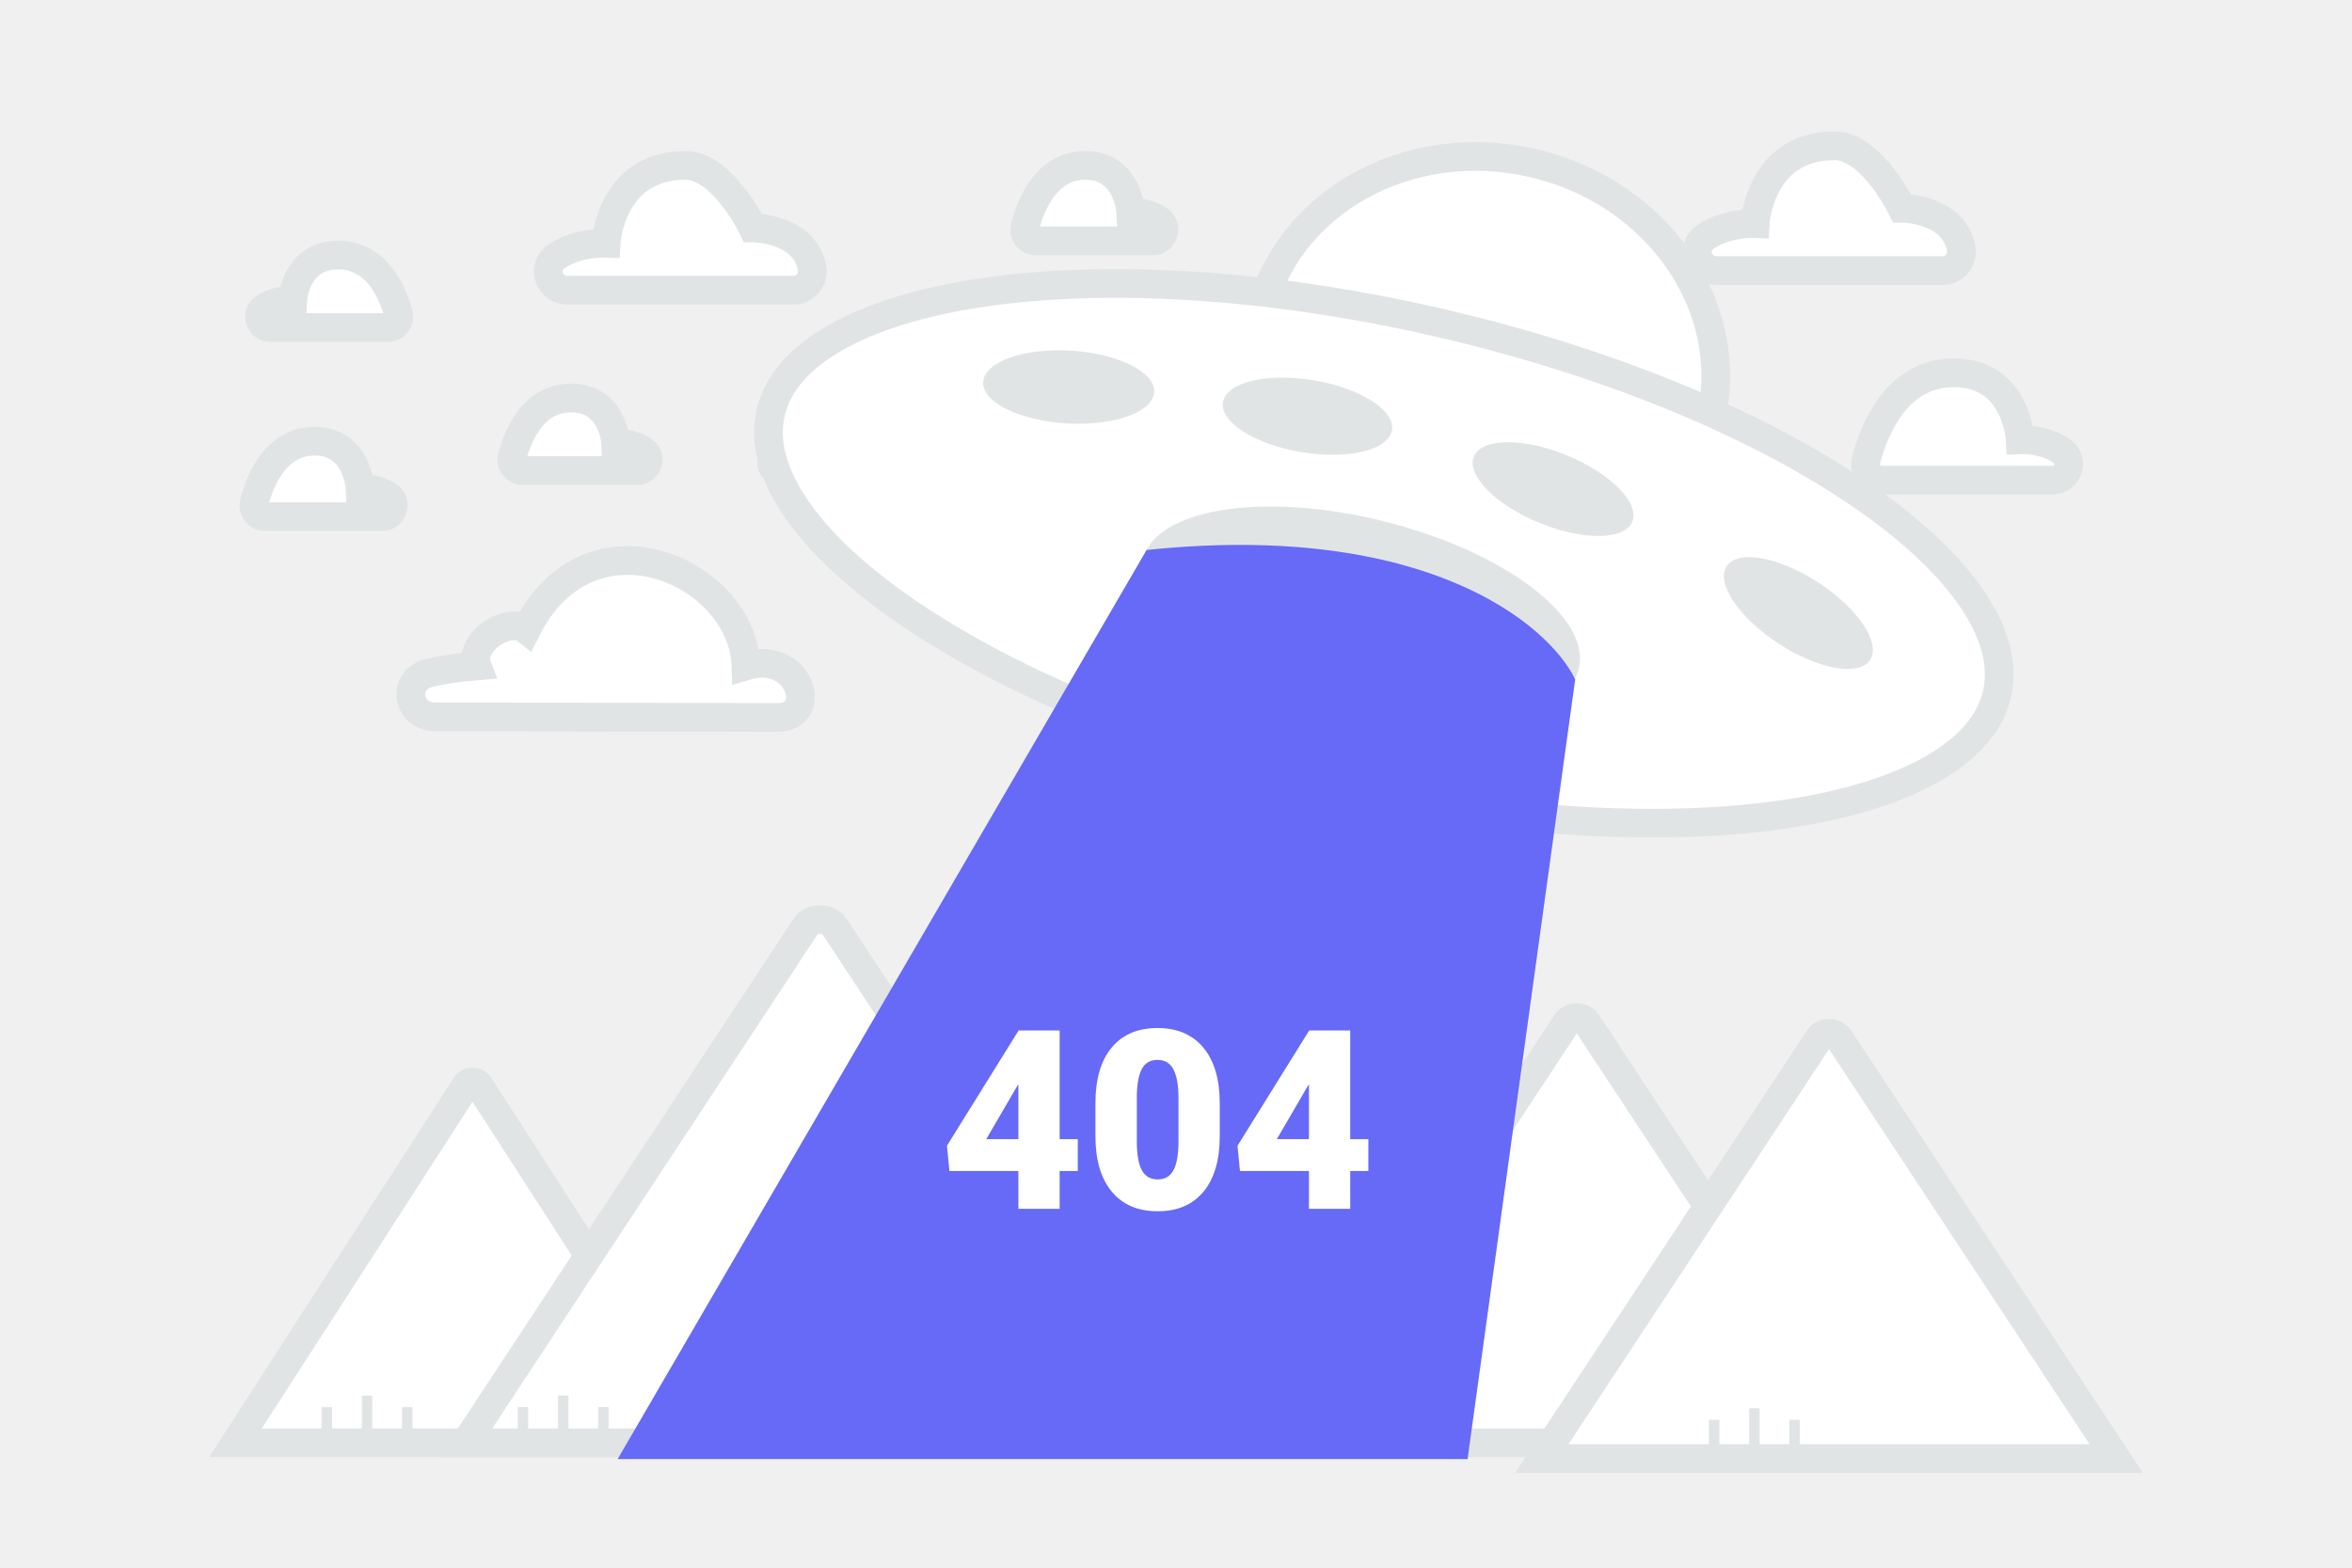
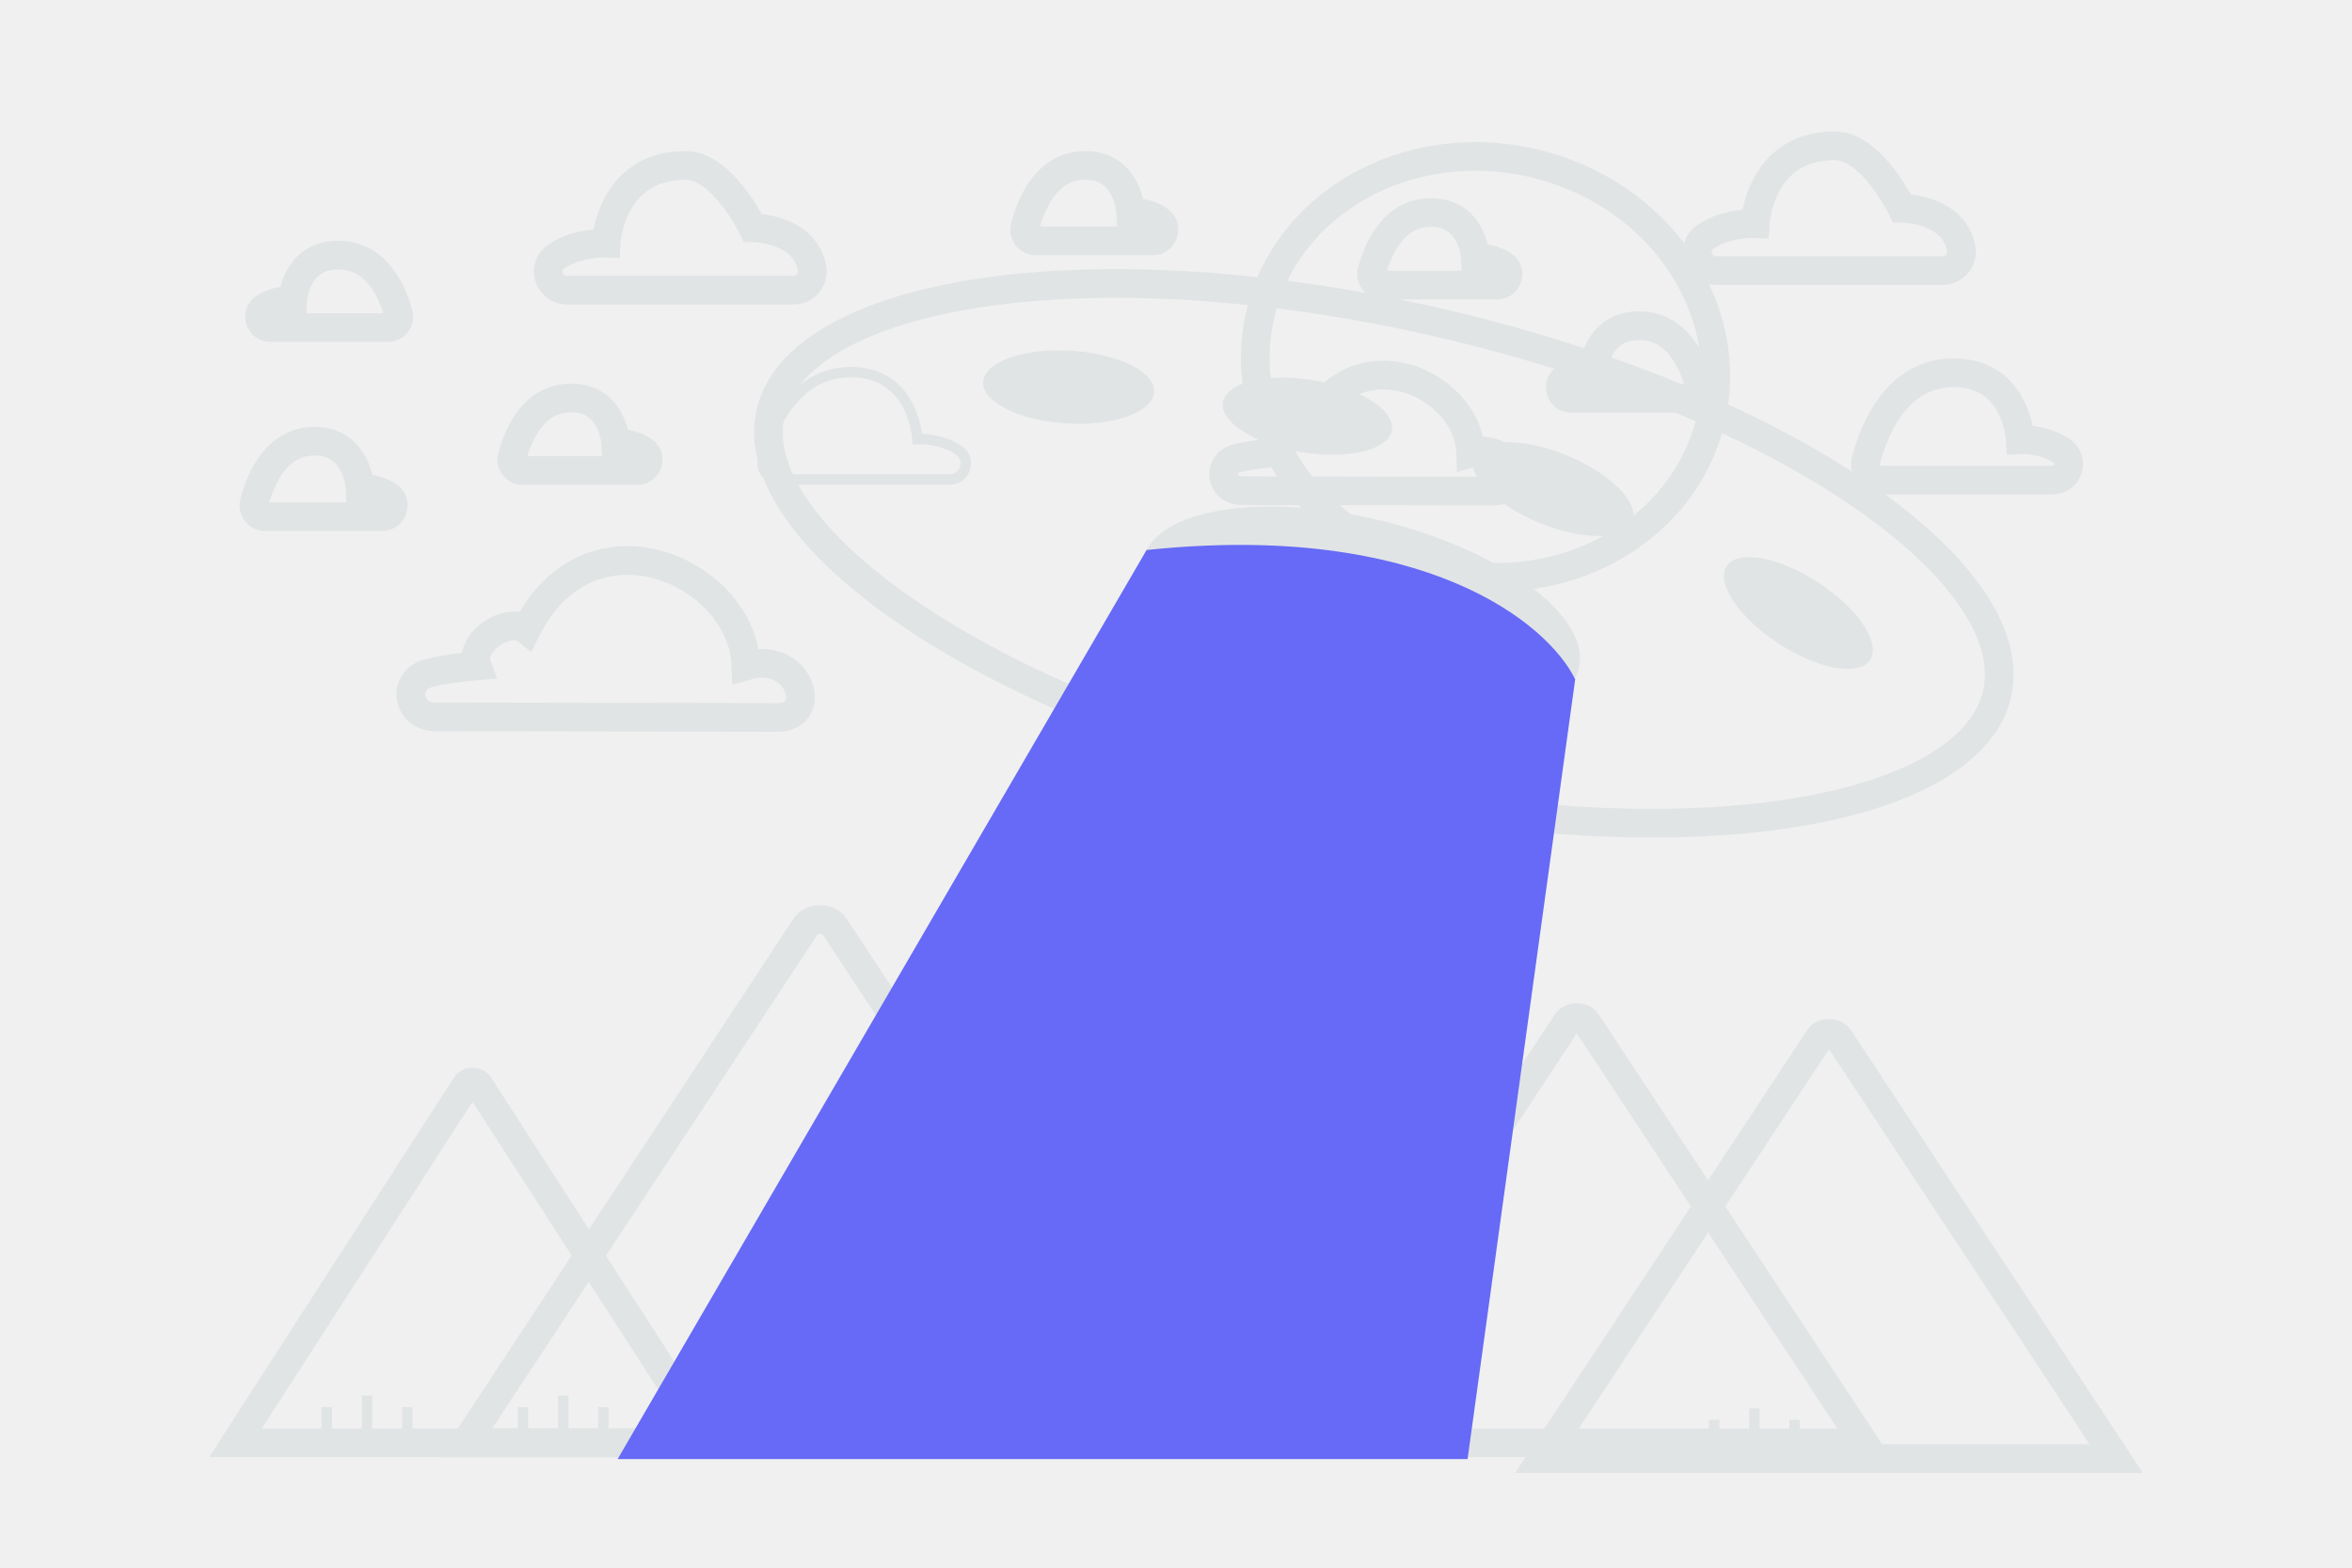
<svg xmlns="http://www.w3.org/2000/svg" width="900" height="600" viewBox="0 0 900 600" fill="none">
  <path fill="transparent" d="M0 0h900v600H0z" />
-   <path fill-rule="evenodd" clip-rule="evenodd" d="M297.448 274.58c16.342 0 8.696-25.942-12.009-19.746-1.146-36.02-59.797-62.375-84.05-13.792-6.857-5.432-22.254 4.828-18.844 13.792-7.617.65-13.609 1.532-18.271 2.7-10.765 2.698-8.634 16.924 2.462 16.825l130.712.221z" fill="#fff" stroke="#E1E4E5" stroke-width="11" />
-   <path fill-rule="evenodd" clip-rule="evenodd" d="M297.897 183.52h65.558c5.861 0 8.387-7.651 3.59-11.044a7.406 7.406 0 0 0-.203-.144c-6.829-4.732-15.792-4.302-15.792-4.302s-1.279-25.603-25.393-25.603c-21.802 0-30.496 21.572-33.632 33.457-1.019 3.861 1.909 7.636 5.872 7.636z" fill="#fff" stroke="#E1E4E5" stroke-width="4" />
-   <path fill-rule="evenodd" clip-rule="evenodd" d="M199.905 180.085h44.018c3.936 0 5.631-5.17 2.411-7.462a6.78 6.78 0 0 0-.137-.098c-4.585-3.197-10.603-2.907-10.603-2.907s-.859-17.299-17.05-17.299c-14.638 0-20.476 14.576-22.581 22.606-.684 2.609 1.281 5.16 3.942 5.16zm-51.457-54.696h-44.954c-4.02 0-5.751-5.169-2.462-7.462.046-.033.092-.066.139-.097 4.683-3.198 10.829-2.907 10.829-2.907s.877-17.3 17.413-17.3c14.949 0 20.911 14.576 23.061 22.607.699 2.609-1.309 5.159-4.026 5.159zm-47.122 72.348h44.954c4.019 0 5.751-5.376 2.462-7.761a7.116 7.116 0 0 0-.14-.101c-4.683-3.325-10.828-3.023-10.828-3.023s-.878-17.992-17.413-17.992c-14.95 0-20.912 15.159-23.062 23.511-.698 2.713 1.309 5.366 4.027 5.366zm202.314-86.675h-86.565c-7.008 0-10.031-8.892-4.294-12.837l.243-.166c8.167-5.5 18.886-5 18.886-5s1.531-29.754 30.369-29.754c14.257 0 25.78 23.878 25.78 23.878s19.395 0 22.605 15.003c.97 4.545-2.283 8.876-7.024 8.876zm267.981 76.9c12.054 0 6.414-19.189-8.857-14.606-.846-26.644-44.106-46.139-61.994-10.202-5.057-4.018-16.414 3.571-13.899 10.202-5.618.481-10.038 1.134-13.476 1.998-7.94 1.995-6.368 12.518 1.815 12.445l96.411.163zm148.281-4.202h65.558c5.862 0 8.387-7.65 3.591-11.044-.067-.048-.135-.097-.203-.144-6.83-4.732-15.792-4.302-15.792-4.302s-1.28-25.603-25.394-25.603c-21.802 0-30.496 21.572-33.632 33.457-1.018 3.861 1.909 7.636 5.872 7.636zm-190.99-74.652h44.017c3.936 0 5.631-5.17 2.411-7.463l-.136-.097c-4.586-3.197-10.604-2.907-10.604-2.907s-.859-17.299-17.05-17.299c-14.638 0-20.475 14.576-22.581 22.606-.684 2.609 1.282 5.16 3.943 5.16zm117.255 43.314h-44.954c-4.019 0-5.751-5.169-2.462-7.462.046-.033.092-.066.139-.097 4.683-3.198 10.829-2.907 10.829-2.907s.877-17.3 17.413-17.3c14.95 0 20.911 14.576 23.062 22.607.698 2.609-1.309 5.159-4.027 5.159zM396.253 92.181h44.954c4.02 0 5.751-5.376 2.462-7.76a5.178 5.178 0 0 0-.139-.102c-4.683-3.325-10.829-3.023-10.829-3.023s-.877-17.991-17.412-17.991c-14.95 0-20.912 15.159-23.062 23.51-.699 2.713 1.309 5.366 4.026 5.366zm347.097 11.373h-86.565c-7.008 0-10.031-8.891-4.294-12.836.08-.055.162-.112.243-.166 8.167-5.5 18.886-5.001 18.886-5.001s1.531-29.754 30.369-29.754c14.257 0 25.78 23.879 25.78 23.879s19.395 0 22.605 15.003c.97 4.545-2.283 8.875-7.024 8.875z" fill="#fff" stroke="#E1E4E5" stroke-width="11" />
-   <path d="M178.427 415.24 90.092 552.21H271.53l-88.335-136.97c-.377-.584-1.197-1.102-2.385-1.102-1.188 0-2.007.518-2.384 1.102zm421.179-24.021L493.461 552.21h219.803L607.119 391.219c-.652-.989-1.995-1.748-3.756-1.748-1.762 0-3.105.759-3.757 1.748z" fill="#fff" stroke="#E1E4E5" stroke-width="11" />
-   <path d="M308.254 354.592 178.148 552.21h271.298L319.341 354.592c-1.052-1.597-3.09-2.657-5.544-2.657-2.454 0-4.492 1.06-5.543 2.657zm387.874 42.656L589.982 558.239h219.804L703.641 397.248c-.653-.989-1.995-1.748-3.757-1.748s-3.104.759-3.756 1.748z" fill="#fff" stroke="#E1E4E5" stroke-width="11" />
-   <path d="m313.797 527.647 27.941 18.038 27.587-18.038-27.587-69.676-27.941 69.676z" fill="#fff" stroke="#E1E4E5" stroke-width="11" />
+   <path fill-rule="evenodd" clip-rule="evenodd" d="M297.448 274.58c16.342 0 8.696-25.942-12.009-19.746-1.146-36.02-59.797-62.375-84.05-13.792-6.857-5.432-22.254 4.828-18.844 13.792-7.617.65-13.609 1.532-18.271 2.7-10.765 2.698-8.634 16.924 2.462 16.825l130.712.221z" fill="#fff;" stroke="#E1E4E5" stroke-width="11" />
+   <path fill-rule="evenodd" clip-rule="evenodd" d="M297.897 183.52h65.558c5.861 0 8.387-7.651 3.59-11.044a7.406 7.406 0 0 0-.203-.144c-6.829-4.732-15.792-4.302-15.792-4.302s-1.279-25.603-25.393-25.603c-21.802 0-30.496 21.572-33.632 33.457-1.019 3.861 1.909 7.636 5.872 7.636z" fill="#fff;" stroke="#E1E4E5" stroke-width="4" />
+   <path fill-rule="evenodd" clip-rule="evenodd" d="M199.905 180.085h44.018c3.936 0 5.631-5.17 2.411-7.462a6.78 6.78 0 0 0-.137-.098c-4.585-3.197-10.603-2.907-10.603-2.907s-.859-17.299-17.05-17.299c-14.638 0-20.476 14.576-22.581 22.606-.684 2.609 1.281 5.16 3.942 5.16zm-51.457-54.696h-44.954c-4.02 0-5.751-5.169-2.462-7.462.046-.033.092-.066.139-.097 4.683-3.198 10.829-2.907 10.829-2.907s.877-17.3 17.413-17.3c14.949 0 20.911 14.576 23.061 22.607.699 2.609-1.309 5.159-4.026 5.159zm-47.122 72.348h44.954c4.019 0 5.751-5.376 2.462-7.761a7.116 7.116 0 0 0-.14-.101c-4.683-3.325-10.828-3.023-10.828-3.023s-.878-17.992-17.413-17.992c-14.95 0-20.912 15.159-23.062 23.511-.698 2.713 1.309 5.366 4.027 5.366zm202.314-86.675h-86.565c-7.008 0-10.031-8.892-4.294-12.837l.243-.166c8.167-5.5 18.886-5 18.886-5s1.531-29.754 30.369-29.754c14.257 0 25.78 23.878 25.78 23.878s19.395 0 22.605 15.003c.97 4.545-2.283 8.876-7.024 8.876zm267.981 76.9c12.054 0 6.414-19.189-8.857-14.606-.846-26.644-44.106-46.139-61.994-10.202-5.057-4.018-16.414 3.571-13.899 10.202-5.618.481-10.038 1.134-13.476 1.998-7.94 1.995-6.368 12.518 1.815 12.445l96.411.163zm148.281-4.202h65.558c5.862 0 8.387-7.65 3.591-11.044-.067-.048-.135-.097-.203-.144-6.83-4.732-15.792-4.302-15.792-4.302s-1.28-25.603-25.394-25.603c-21.802 0-30.496 21.572-33.632 33.457-1.018 3.861 1.909 7.636 5.872 7.636zm-190.99-74.652h44.017c3.936 0 5.631-5.17 2.411-7.463l-.136-.097c-4.586-3.197-10.604-2.907-10.604-2.907s-.859-17.299-17.05-17.299c-14.638 0-20.475 14.576-22.581 22.606-.684 2.609 1.282 5.16 3.943 5.16zm117.255 43.314h-44.954c-4.019 0-5.751-5.169-2.462-7.462.046-.033.092-.066.139-.097 4.683-3.198 10.829-2.907 10.829-2.907s.877-17.3 17.413-17.3c14.95 0 20.911 14.576 23.062 22.607.698 2.609-1.309 5.159-4.027 5.159zM396.253 92.181h44.954c4.02 0 5.751-5.376 2.462-7.76a5.178 5.178 0 0 0-.139-.102c-4.683-3.325-10.829-3.023-10.829-3.023s-.877-17.991-17.412-17.991c-14.95 0-20.912 15.159-23.062 23.51-.699 2.713 1.309 5.366 4.026 5.366zm347.097 11.373h-86.565c-7.008 0-10.031-8.891-4.294-12.836.08-.055.162-.112.243-.166 8.167-5.5 18.886-5.001 18.886-5.001s1.531-29.754 30.369-29.754c14.257 0 25.78 23.879 25.78 23.879s19.395 0 22.605 15.003c.97 4.545-2.283 8.875-7.024 8.875z" fill="#fff;" stroke="#E1E4E5" stroke-width="11" />
+   <path d="M178.427 415.24 90.092 552.21H271.53l-88.335-136.97c-.377-.584-1.197-1.102-2.385-1.102-1.188 0-2.007.518-2.384 1.102zm421.179-24.021L493.461 552.21h219.803L607.119 391.219c-.652-.989-1.995-1.748-3.756-1.748-1.762 0-3.105.759-3.757 1.748z" fill="#fff;" stroke="#E1E4E5" stroke-width="11" />
+   <path d="M308.254 354.592 178.148 552.21h271.298L319.341 354.592c-1.052-1.597-3.09-2.657-5.544-2.657-2.454 0-4.492 1.06-5.543 2.657zm387.874 42.656L589.982 558.239h219.804L703.641 397.248c-.653-.989-1.995-1.748-3.757-1.748s-3.104.759-3.756 1.748z" fill="#fff;" stroke="#E1E4E5" stroke-width="11" />
+   <path d="m313.797 527.647 27.941 18.038 27.587-18.038-27.587-69.676-27.941 69.676z" fill="#fff;" stroke="#E1E4E5" stroke-width="11" />
  <path stroke="#E1E4E5" stroke-width="11" d="M345.47 509.609v48.101m-18.573-40.551 17.335 12.383" />
-   <path d="m388.87 527.647 27.941 18.038 27.587-18.038-27.587-69.676-27.941 69.676z" fill="#fff" stroke="#E1E4E5" stroke-width="11" />
+   <path d="m388.87 527.647 27.941 18.038 27.587-18.038-27.587-69.676-27.941 69.676z" fill="#fff;" stroke="#E1E4E5" stroke-width="11" />
  <path stroke="#E1E4E5" stroke-width="11" d="M420.542 509.609v48.101m-18.573-40.551 17.335 12.383" />
-   <path d="m463.942 520.55 34.537 22.296 34.101-22.296-34.101-86.125-34.537 86.125z" fill="#fff" stroke="#E1E4E5" stroke-width="11" />
+   <path d="m463.942 520.55 34.537 22.296 34.101-22.296-34.101-86.125-34.537 86.125z" fill="#fff;" stroke="#E1E4E5" stroke-width="11" />
  <path stroke="#E1E4E5" stroke-width="11" d="M501.793 498.254v59.457m-22.413-49.068 21.427 15.306" />
-   <path d="M654.713 160.203c-9.777 42.649-56.035 69.318-104.166 58.285-48.132-11.033-78.155-55.188-68.379-97.837 9.776-42.65 56.034-69.318 104.166-58.285 48.132 11.033 78.155 55.187 68.379 97.837z" fill="#fff" stroke="#E1E4E5" stroke-width="11" />
-   <path d="M764.175 265.565c-2.512 10.959-10.697 20.678-24.608 28.656-13.918 7.983-33.079 13.912-56.342 17.364-46.491 6.9-108.192 3.738-173.972-11.341-65.781-15.079-122.699-39.107-161.542-65.568-19.437-13.24-34.103-26.923-43.154-40.171-9.047-13.241-12.181-25.555-9.669-36.513 2.512-10.959 10.697-20.678 24.607-28.656 13.918-7.982 33.079-13.912 56.343-17.364 46.491-6.9 108.191-3.737 173.972 11.341 65.781 15.079 122.698 39.107 161.542 65.568 19.437 13.241 34.102 26.924 43.154 40.171 9.046 13.241 12.181 25.555 9.669 36.513z" fill="#fff" stroke="#E1E4E5" stroke-width="11" />
+   <path d="M654.713 160.203c-9.777 42.649-56.035 69.318-104.166 58.285-48.132-11.033-78.155-55.188-68.379-97.837 9.776-42.65 56.034-69.318 104.166-58.285 48.132 11.033 78.155 55.187 68.379 97.837z" fill="#fff;" stroke="#E1E4E5" stroke-width="11" />
+   <path d="M764.175 265.565c-2.512 10.959-10.697 20.678-24.608 28.656-13.918 7.983-33.079 13.912-56.342 17.364-46.491 6.9-108.192 3.738-173.972-11.341-65.781-15.079-122.699-39.107-161.542-65.568-19.437-13.24-34.103-26.923-43.154-40.171-9.047-13.241-12.181-25.555-9.669-36.513 2.512-10.959 10.697-20.678 24.607-28.656 13.918-7.982 33.079-13.912 56.343-17.364 46.491-6.9 108.191-3.737 173.972 11.341 65.781 15.079 122.698 39.107 161.542 65.568 19.437 13.241 34.102 26.924 43.154 40.171 9.046 13.241 12.181 25.555 9.669 36.513z" fill="#fff;" stroke="#E1E4E5" stroke-width="11" />
  <ellipse cx="408.929" cy="148.129" rx="32.784" ry="13.951" transform="rotate(3.397 408.929 148.129)" fill="#E1E4E5" />
  <ellipse cx="500.304" cy="159.289" rx="32.784" ry="13.951" transform="rotate(9.407 500.304 159.289)" fill="#E1E4E5" />
  <ellipse cx="594.296" cy="187.19" rx="32.784" ry="13.951" transform="rotate(22.373 594.296 187.19)" fill="#E1E4E5" />
  <ellipse cx="520.684" cy="235.034" rx="86.001" ry="36.596" transform="rotate(14.024 520.684 235.034)" fill="#E1E4E5" />
  <ellipse cx="688.16" cy="234.623" rx="32.784" ry="13.951" transform="rotate(33.15 688.16 234.623)" fill="#E1E4E5" />
  <path d="m236.34 558.427 202.398-347.924c106.642-11.156 153.776 28.355 164.012 49.504l-41.178 298.42H236.34z" fill="#666AF6" />
-   <path d="M405.479 435.978h6.937v12.187h-6.937v14.485h-15.797v-14.485h-26.391l-.937-9.656 27.328-43.969v-.14h15.797v41.578zm-28.079 0h12.282v-21l-.985 1.594-11.297 19.406zm89.344-1.219c0 9.219-2.078 16.328-6.234 21.328-4.125 5-9.953 7.5-17.485 7.5-7.593 0-13.468-2.515-17.625-7.547-4.156-5.031-6.234-12.125-6.234-21.281V422.29c0-9.218 2.063-16.328 6.188-21.328 4.156-5 10.015-7.5 17.578-7.5 7.562 0 13.422 2.516 17.578 7.547 4.156 5.031 6.234 12.141 6.234 21.328v12.422zm-15.797-14.484c0-4.907-.64-8.563-1.922-10.969-1.281-2.438-3.312-3.656-6.093-3.656-2.719 0-4.703 1.125-5.953 3.375-1.219 2.25-1.875 5.656-1.969 10.218v17.438c0 5.094.64 8.828 1.922 11.203 1.281 2.344 3.312 3.516 6.093 3.516 2.688 0 4.672-1.141 5.954-3.422 1.281-2.313 1.937-5.922 1.968-10.828v-16.875zm65.719 15.703h6.938v12.187h-6.938v14.485h-15.797v-14.485h-26.39l-.938-9.656 27.328-43.969v-.14h15.797v41.578zm-28.078 0h12.281v-21l-.984 1.594-11.297 19.406z" fill="#fff" />
-   <path fill-rule="evenodd" clip-rule="evenodd" d="M140.44 548.412v-14.296 14.296z" fill="#fff" />
+   <path d="M405.479 435.978h6.937v12.187h-6.937v14.485h-15.797v-14.485h-26.391l-.937-9.656 27.328-43.969v-.14h15.797v41.578zm-28.079 0h12.282v-21l-.985 1.594-11.297 19.406zm89.344-1.219c0 9.219-2.078 16.328-6.234 21.328-4.125 5-9.953 7.5-17.485 7.5-7.593 0-13.468-2.515-17.625-7.547-4.156-5.031-6.234-12.125-6.234-21.281V422.29c0-9.218 2.063-16.328 6.188-21.328 4.156-5 10.015-7.5 17.578-7.5 7.562 0 13.422 2.516 17.578 7.547 4.156 5.031 6.234 12.141 6.234 21.328v12.422zm-15.797-14.484c0-4.907-.64-8.563-1.922-10.969-1.281-2.438-3.312-3.656-6.093-3.656-2.719 0-4.703 1.125-5.953 3.375-1.219 2.25-1.875 5.656-1.969 10.218v17.438c0 5.094.64 8.828 1.922 11.203 1.281 2.344 3.312 3.516 6.093 3.516 2.688 0 4.672-1.141 5.954-3.422 1.281-2.313 1.937-5.922 1.968-10.828v-16.875zm65.719 15.703h6.938v12.187h-6.938v14.485h-15.797v-14.485h-26.39l-.938-9.656 27.328-43.969v-.14h15.797v41.578zm-28.078 0h12.281v-21l-.984 1.594-11.297 19.406z" fill="#fff;" />
+   <path fill-rule="evenodd" clip-rule="evenodd" d="M140.44 548.412v-14.296 14.296z" fill="#fff;" />
  <path d="M140.44 548.412v-14.296" stroke="#E1E4E5" stroke-width="4" />
-   <path fill-rule="evenodd" clip-rule="evenodd" d="M155.835 548.412v-9.897 9.897z" fill="#fff" />
+   <path fill-rule="evenodd" clip-rule="evenodd" d="M155.835 548.412v-9.897 9.897z" fill="#fff;" />
  <path d="M155.835 548.412v-9.897" stroke="#E1E4E5" stroke-width="4" />
-   <path fill-rule="evenodd" clip-rule="evenodd" d="M125.043 548.412v-9.897 9.897z" fill="#fff" />
+   <path fill-rule="evenodd" clip-rule="evenodd" d="M125.043 548.412v-9.897 9.897z" fill="#fff;" />
  <path d="M125.043 548.412v-9.897" stroke="#E1E4E5" stroke-width="4" />
-   <path fill-rule="evenodd" clip-rule="evenodd" d="M215.512 548.412v-14.296 14.296z" fill="#fff" />
+   <path fill-rule="evenodd" clip-rule="evenodd" d="M215.512 548.412v-14.296 14.296z" fill="#fff;" />
  <path d="M215.512 548.412v-14.296" stroke="#E1E4E5" stroke-width="4" />
-   <path fill-rule="evenodd" clip-rule="evenodd" d="M230.908 548.412v-9.897 9.897z" fill="#fff" />
+   <path fill-rule="evenodd" clip-rule="evenodd" d="M230.908 548.412v-9.897 9.897z" fill="#fff;" />
  <path d="M230.908 548.412v-9.897" stroke="#E1E4E5" stroke-width="4" />
-   <path fill-rule="evenodd" clip-rule="evenodd" d="M200.116 548.412v-9.897 9.897z" fill="#fff" />
+   <path fill-rule="evenodd" clip-rule="evenodd" d="M200.116 548.412v-9.897 9.897z" fill="#fff;" />
  <path d="M200.116 548.412v-9.897" stroke="#E1E4E5" stroke-width="4" />
-   <path fill-rule="evenodd" clip-rule="evenodd" d="M671.309 553.296V539v14.296z" fill="#fff" />
+   <path fill-rule="evenodd" clip-rule="evenodd" d="M671.309 553.296V539v14.296z" fill="#fff;" />
  <path d="M671.309 553.296V539" stroke="#E1E4E5" stroke-width="4" />
-   <path fill-rule="evenodd" clip-rule="evenodd" d="M686.705 553.296v-9.897 9.897z" fill="#fff" />
+   <path fill-rule="evenodd" clip-rule="evenodd" d="M686.705 553.296v-9.897 9.897z" fill="#fff;" />
  <path d="M686.705 553.296v-9.897" stroke="#E1E4E5" stroke-width="4" />
-   <path fill-rule="evenodd" clip-rule="evenodd" d="M655.913 553.296v-9.897 9.897z" fill="#fff" />
+   <path fill-rule="evenodd" clip-rule="evenodd" d="M655.913 553.296v-9.897 9.897z" fill="#fff;" />
  <path d="M655.913 553.296v-9.897" stroke="#E1E4E5" stroke-width="4" />
</svg>
